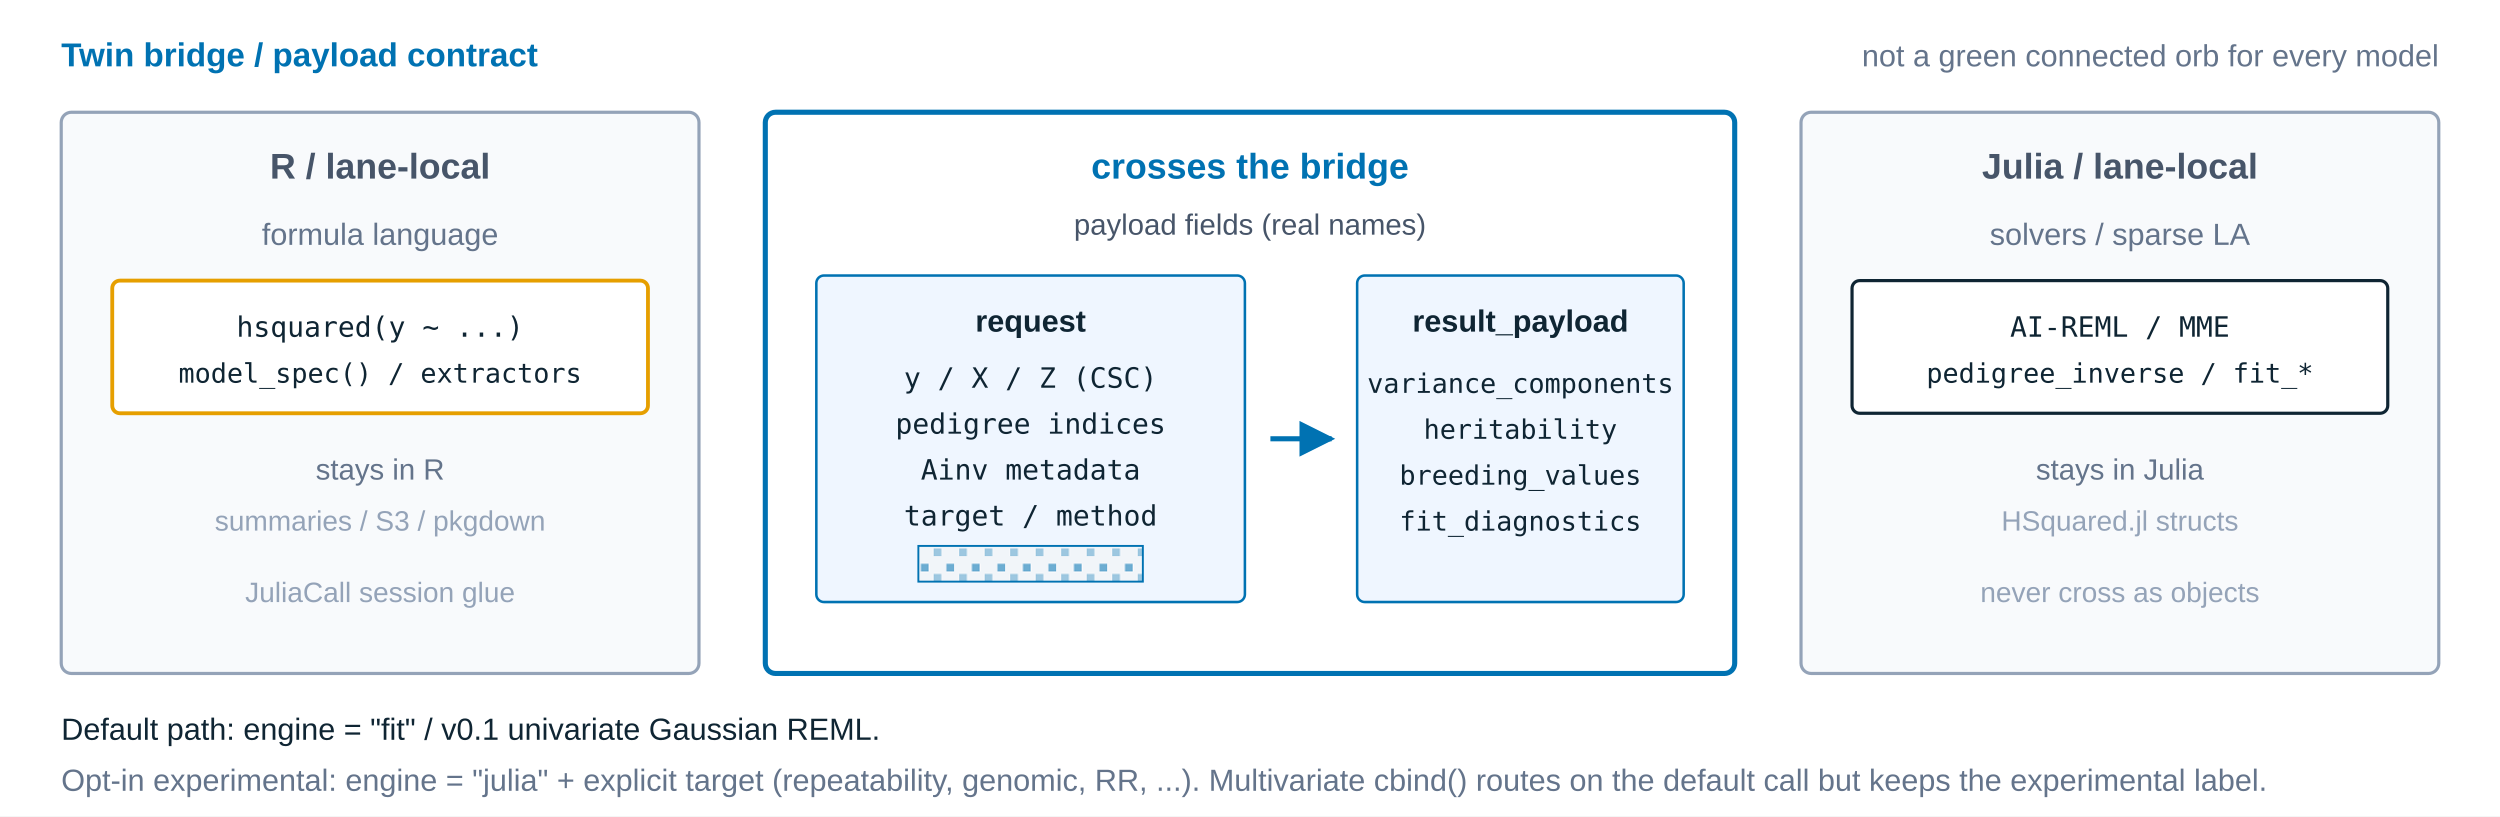
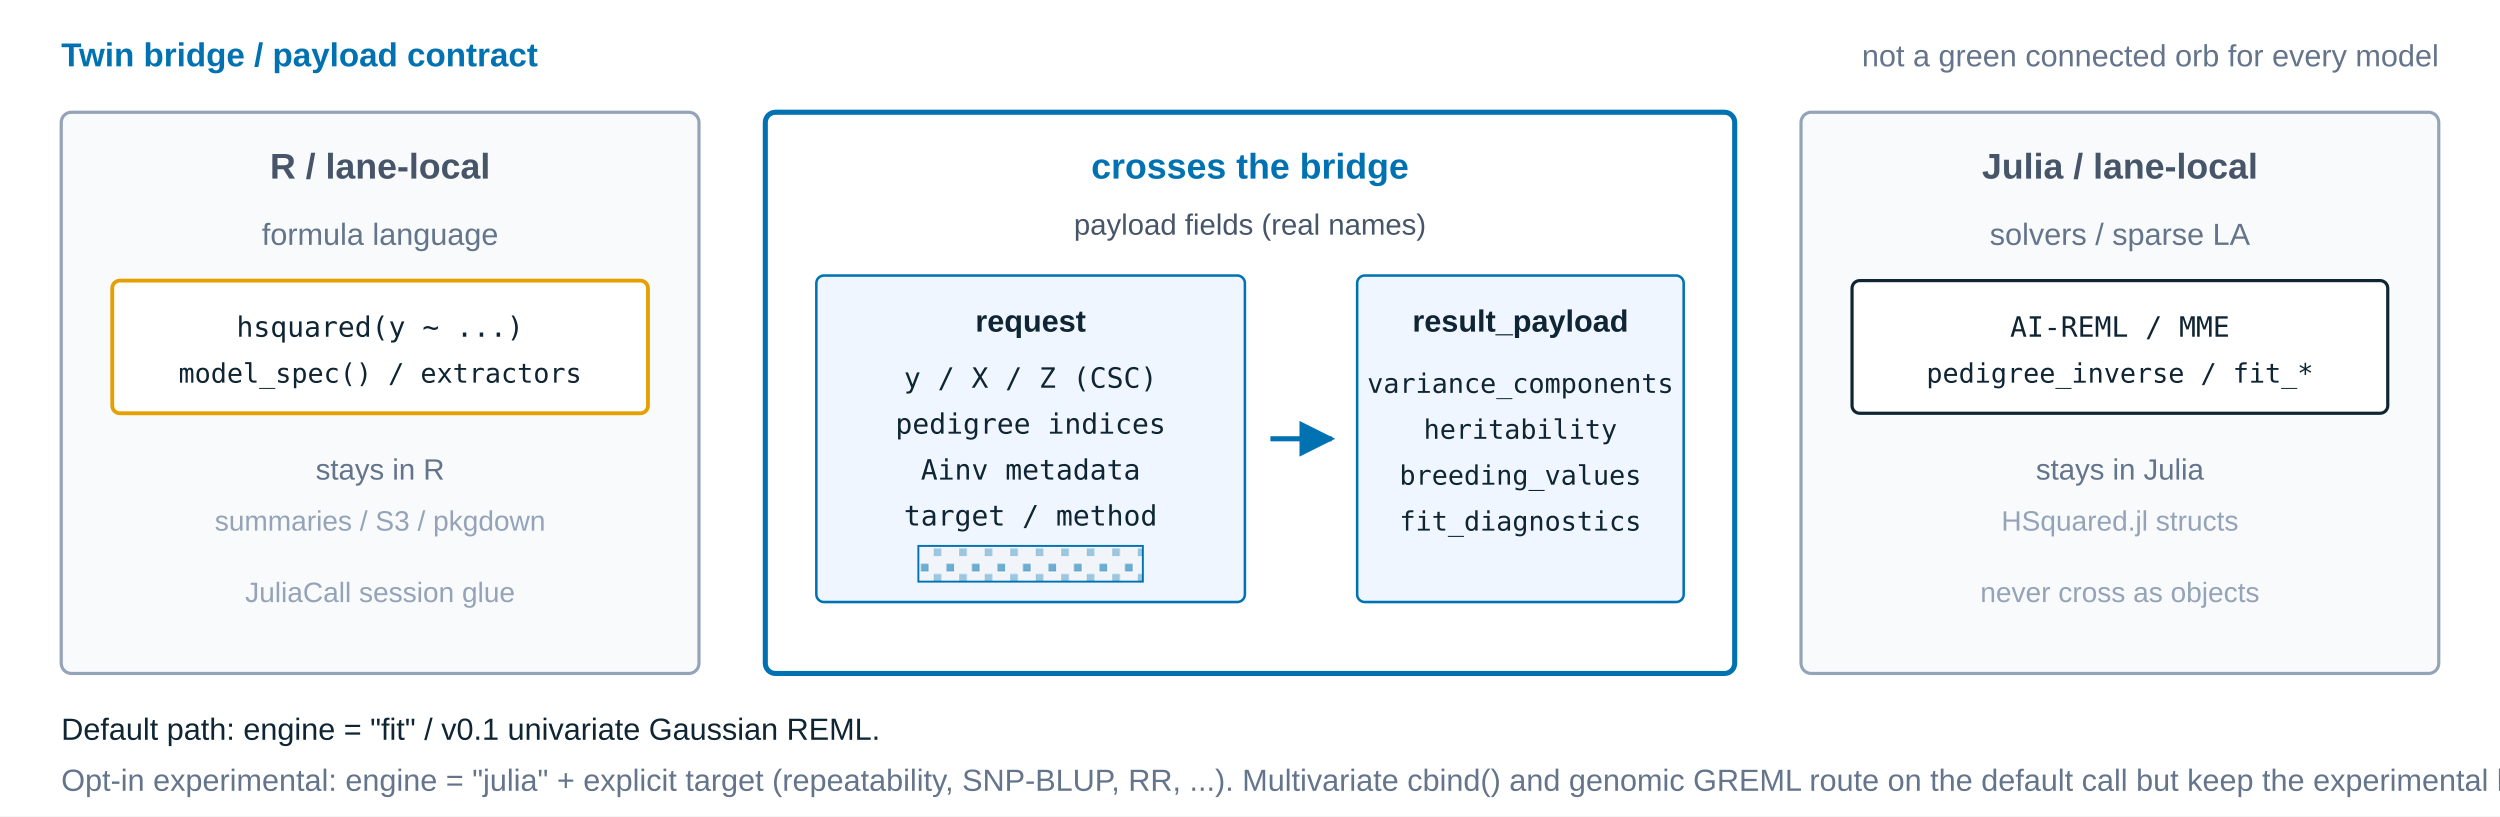
<svg xmlns="http://www.w3.org/2000/svg" viewBox="0 0 980 320" role="img" aria-labelledby="title desc">
  <defs>
    <marker id="arr" viewBox="0 0 10 10" refX="9" refY="5" markerWidth="7" markerHeight="7" orient="auto-start-reverse">
      <path d="M 0 0 L 10 5 L 0 10 z" fill="#0072B2" />
    </marker>
    <pattern id="nnz" width="10" height="10" patternUnits="userSpaceOnUse">
      <rect width="10" height="10" fill="#f1f5f9" />
      <rect x="1" y="1" width="3" height="3" fill="#0072B2" opacity="0.55" />
      <rect x="6" y="5" width="3" height="3" fill="#0072B2" opacity="0.35" />
    </pattern>
  </defs>
  <rect width="980" height="320" fill="#ffffff" />
  <text x="24" y="26" font-family="IBM Plex Sans, Helvetica Neue, Arial, sans-serif" font-size="13" font-weight="700" fill="#0072B2">Twin bridge / payload contract</text>
  <text x="956" y="26" text-anchor="end" font-family="IBM Plex Sans, Helvetica Neue, Arial, sans-serif" font-size="12" fill="#64748b">not a green connected orb for every model</text>
  <rect x="24" y="44" width="250" height="220" rx="4" fill="#f8fafc" stroke="#94a3b8" stroke-width="1.25" />
  <text x="149" y="70" text-anchor="middle" font-family="IBM Plex Sans, Helvetica Neue, Arial, sans-serif" font-size="14" font-weight="700" fill="#475569">R / lane-local</text>
  <text x="149" y="96" text-anchor="middle" font-family="IBM Plex Sans, Helvetica Neue, Arial, sans-serif" font-size="12" fill="#64748b">formula language</text>
  <rect x="44" y="110" width="210" height="52" rx="3" fill="#ffffff" stroke="#E69F00" stroke-width="1.5" />
  <text x="149" y="132" text-anchor="middle" font-family="IBM Plex Mono, Menlo, Consolas, monospace" font-size="11" fill="#0f2533">hsquared(y ~ ...)</text>
  <text x="149" y="150" text-anchor="middle" font-family="IBM Plex Mono, Menlo, Consolas, monospace" font-size="10.5" fill="#0f2533">model_spec() / extractors</text>
  <text x="149" y="188" text-anchor="middle" font-family="IBM Plex Sans, Helvetica Neue, Arial, sans-serif" font-size="11.5" fill="#64748b">stays in R</text>
  <text x="149" y="208" text-anchor="middle" font-family="IBM Plex Sans, Helvetica Neue, Arial, sans-serif" font-size="11" fill="#94a3b8">summaries / S3 / pkgdown</text>
  <text x="149" y="236" text-anchor="middle" font-family="IBM Plex Sans, Helvetica Neue, Arial, sans-serif" font-size="11" fill="#94a3b8">JuliaCall session glue</text>
  <rect x="300" y="44" width="380" height="220" rx="4" fill="#ffffff" stroke="#0072B2" stroke-width="2" />
  <text x="490" y="70" text-anchor="middle" font-family="IBM Plex Sans, Helvetica Neue, Arial, sans-serif" font-size="14" font-weight="700" fill="#0072B2">crosses the bridge</text>
  <text x="490" y="92" text-anchor="middle" font-family="IBM Plex Sans, Helvetica Neue, Arial, sans-serif" font-size="11.5" fill="#475569">payload fields (real names)</text>
  <rect x="320" y="108" width="168" height="128" rx="3" fill="#eff6ff" stroke="#0072B2" stroke-width="1" />
  <text x="404" y="130" text-anchor="middle" font-family="IBM Plex Sans, Helvetica Neue, Arial, sans-serif" font-size="12" font-weight="600" fill="#0f2533">request</text>
  <text x="404" y="152" text-anchor="middle" font-family="IBM Plex Mono, Menlo, Consolas, monospace" font-size="11" fill="#0f2533">y / X / Z (CSC)</text>
  <text x="404" y="170" text-anchor="middle" font-family="IBM Plex Mono, Menlo, Consolas, monospace" font-size="11" fill="#0f2533">pedigree indices</text>
  <text x="404" y="188" text-anchor="middle" font-family="IBM Plex Mono, Menlo, Consolas, monospace" font-size="11" fill="#0f2533">Ainv metadata</text>
  <text x="404" y="206" text-anchor="middle" font-family="IBM Plex Mono, Menlo, Consolas, monospace" font-size="11" fill="#0f2533">target / method</text>
  <rect x="360" y="214" width="88" height="14" fill="url(#nnz)" stroke="#0072B2" stroke-width="0.75" />
  <line x1="498" y1="172" x2="522" y2="172" stroke="#0072B2" stroke-width="2" marker-end="url(#arr)" />
  <rect x="532" y="108" width="128" height="128" rx="3" fill="#eff6ff" stroke="#0072B2" stroke-width="1" />
  <text x="596" y="130" text-anchor="middle" font-family="IBM Plex Sans, Helvetica Neue, Arial, sans-serif" font-size="12" font-weight="600" fill="#0f2533">result_payload</text>
  <text x="596" y="154" text-anchor="middle" font-family="IBM Plex Mono, Menlo, Consolas, monospace" font-size="10.5" fill="#0f2533">variance_components</text>
  <text x="596" y="172" text-anchor="middle" font-family="IBM Plex Mono, Menlo, Consolas, monospace" font-size="10.5" fill="#0f2533">heritability</text>
  <text x="596" y="190" text-anchor="middle" font-family="IBM Plex Mono, Menlo, Consolas, monospace" font-size="10.5" fill="#0f2533">breeding_values</text>
  <text x="596" y="208" text-anchor="middle" font-family="IBM Plex Mono, Menlo, Consolas, monospace" font-size="10.5" fill="#0f2533">fit_diagnostics</text>
  <rect x="706" y="44" width="250" height="220" rx="4" fill="#f8fafc" stroke="#94a3b8" stroke-width="1.25" />
  <text x="831" y="70" text-anchor="middle" font-family="IBM Plex Sans, Helvetica Neue, Arial, sans-serif" font-size="14" font-weight="700" fill="#475569">Julia / lane-local</text>
  <text x="831" y="96" text-anchor="middle" font-family="IBM Plex Sans, Helvetica Neue, Arial, sans-serif" font-size="12" fill="#64748b">solvers / sparse LA</text>
  <rect x="726" y="110" width="210" height="52" rx="3" fill="#ffffff" stroke="#0f2533" stroke-width="1.25" />
  <text x="831" y="132" text-anchor="middle" font-family="IBM Plex Mono, Menlo, Consolas, monospace" font-size="11" fill="#0f2533">AI-REML / MME</text>
  <text x="831" y="150" text-anchor="middle" font-family="IBM Plex Mono, Menlo, Consolas, monospace" font-size="10.5" fill="#0f2533">pedigree_inverse / fit_*</text>
  <text x="831" y="188" text-anchor="middle" font-family="IBM Plex Sans, Helvetica Neue, Arial, sans-serif" font-size="11.5" fill="#64748b">stays in Julia</text>
  <text x="831" y="208" text-anchor="middle" font-family="IBM Plex Sans, Helvetica Neue, Arial, sans-serif" font-size="11" fill="#94a3b8">HSquared.jl structs</text>
  <text x="831" y="236" text-anchor="middle" font-family="IBM Plex Sans, Helvetica Neue, Arial, sans-serif" font-size="11" fill="#94a3b8">never cross as objects</text>
  <text x="24" y="290" font-family="IBM Plex Sans, Helvetica Neue, Arial, sans-serif" font-size="12" fill="#0f2533">Default path: engine = "fit" / v0.1 univariate Gaussian REML.</text>
-   <text x="24" y="310" font-family="IBM Plex Sans, Helvetica Neue, Arial, sans-serif" font-size="12" fill="#64748b">Opt-in experimental: engine = "julia" + explicit target (repeatability, genomic, RR, ...). Multivariate cbind() routes on the default call but keeps the experimental label.</text>
+   <text x="24" y="310" font-family="IBM Plex Sans, Helvetica Neue, Arial, sans-serif" font-size="12" fill="#64748b">Opt-in experimental: engine = "julia" + explicit target (repeatability, SNP-BLUP, RR, ...). Multivariate cbind() and genomic GREML route on the default call but keep the experimental label.</text>
</svg>
